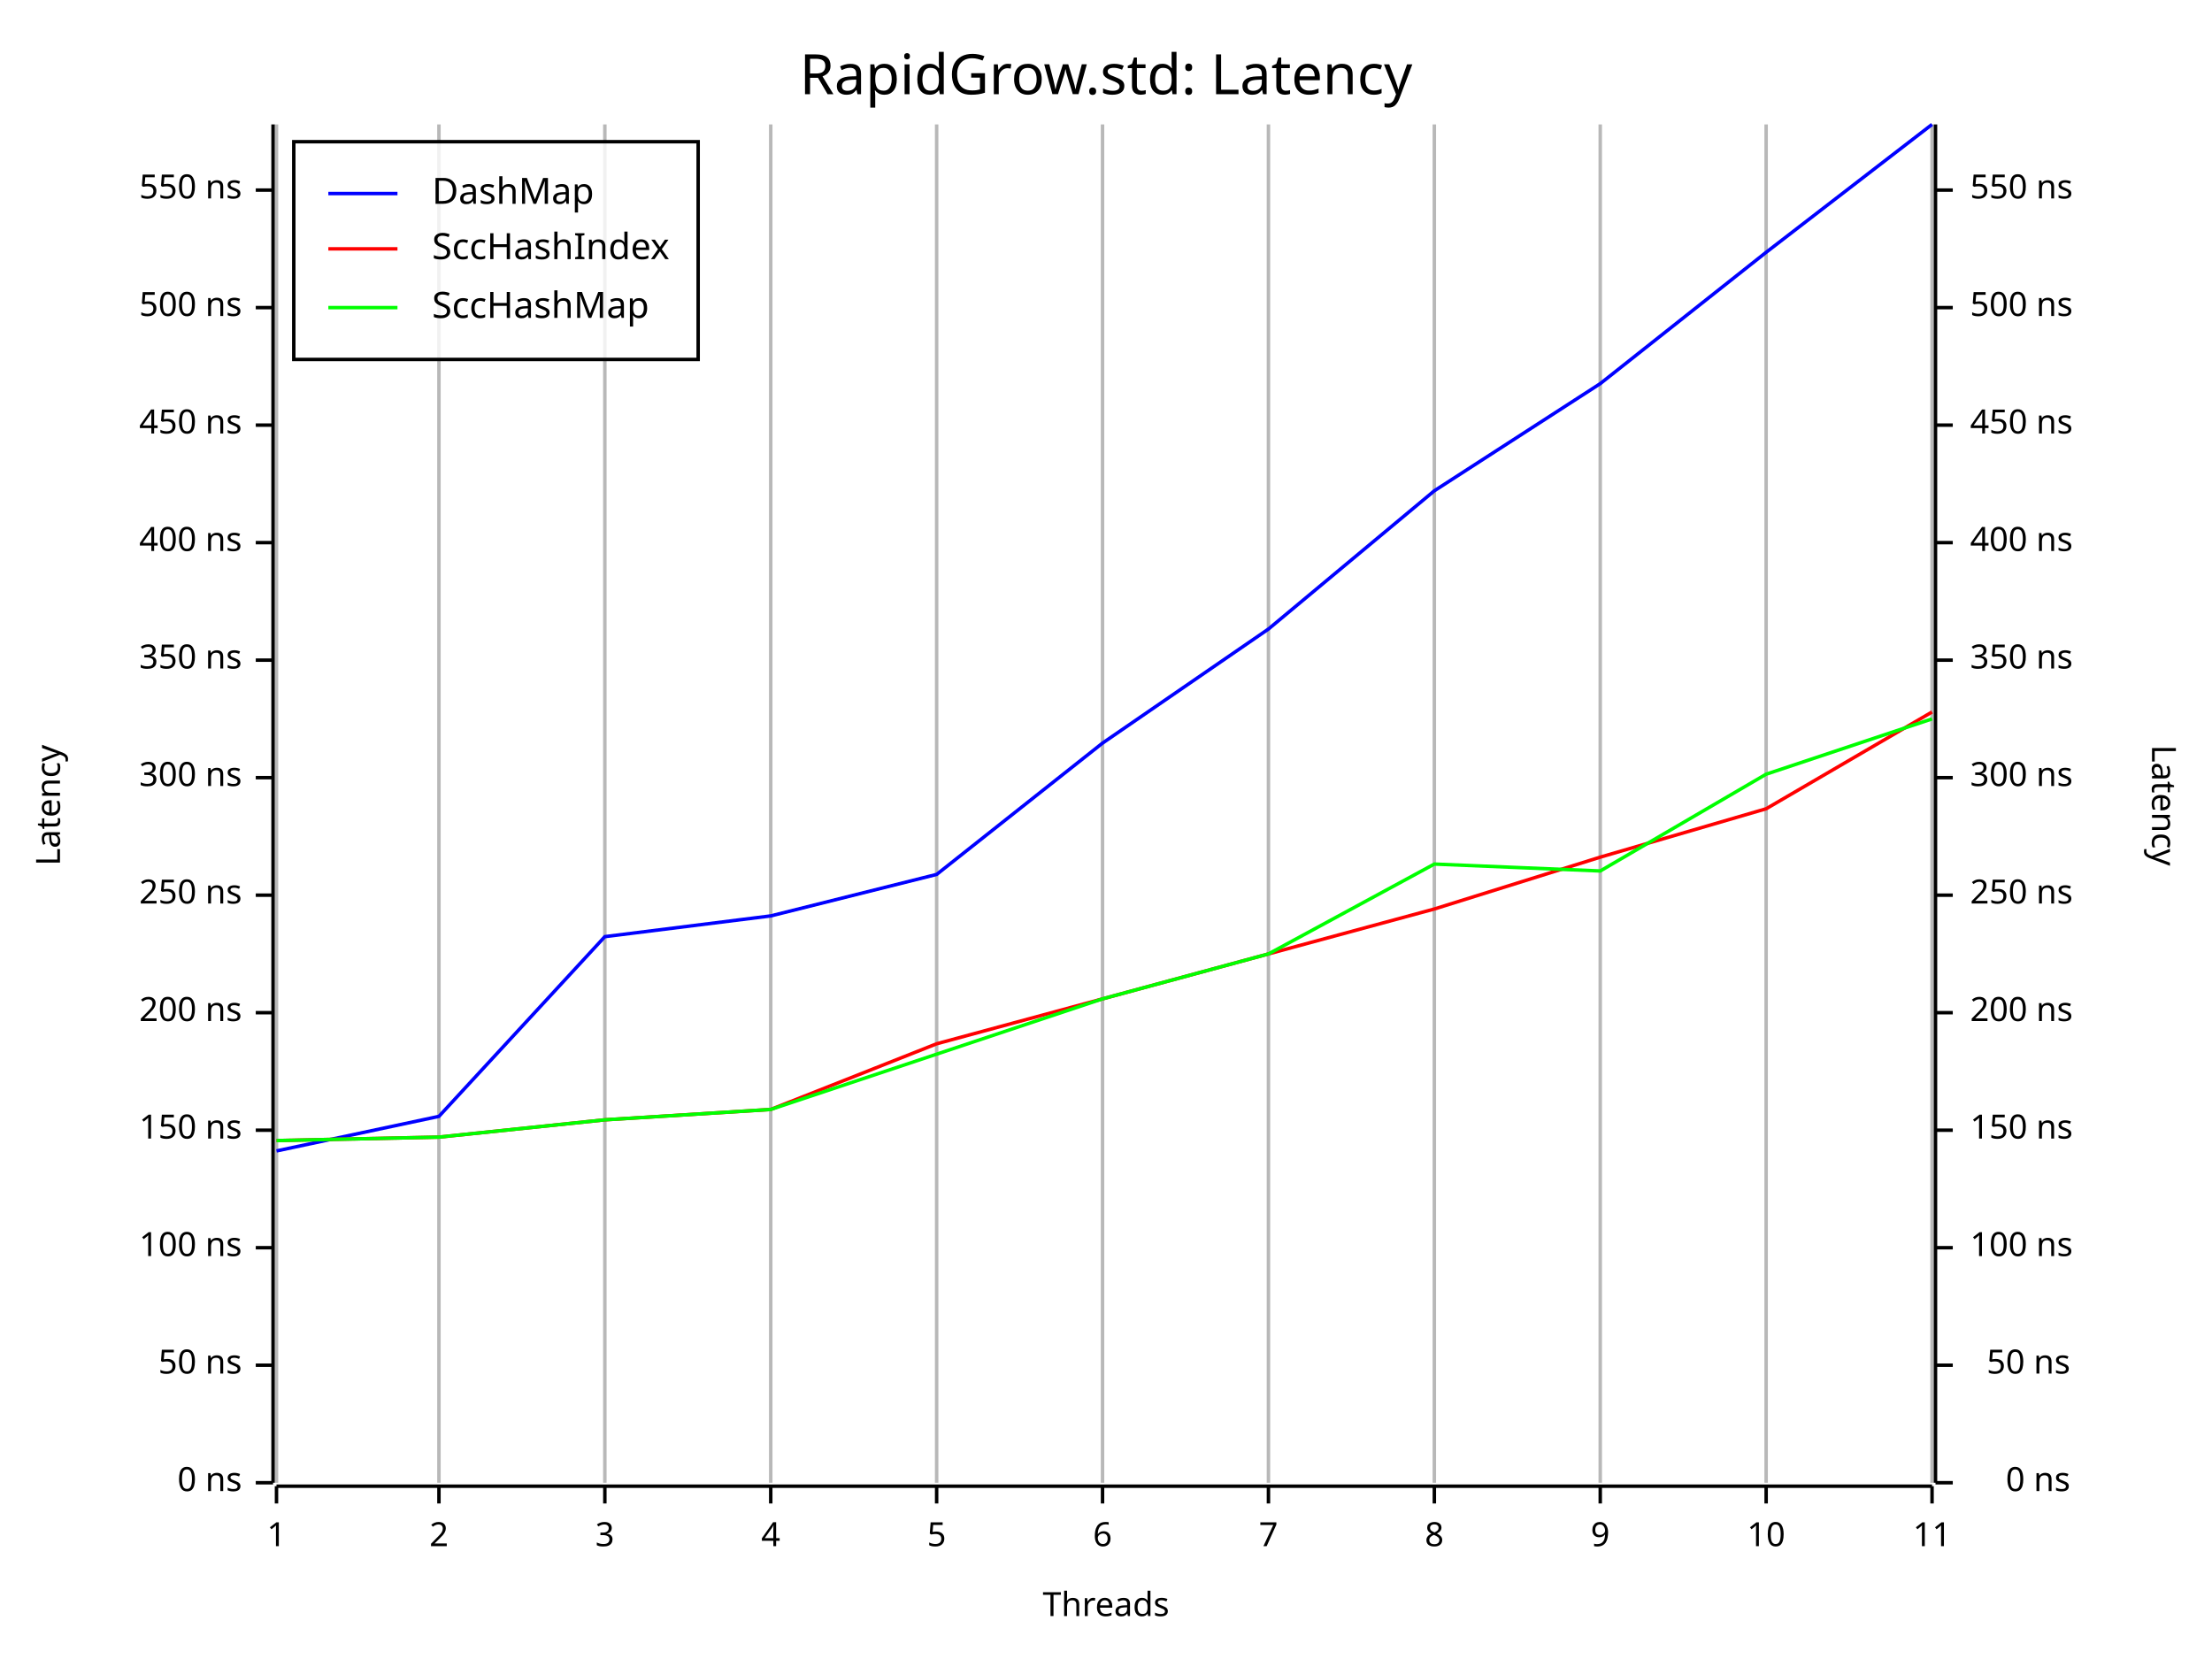
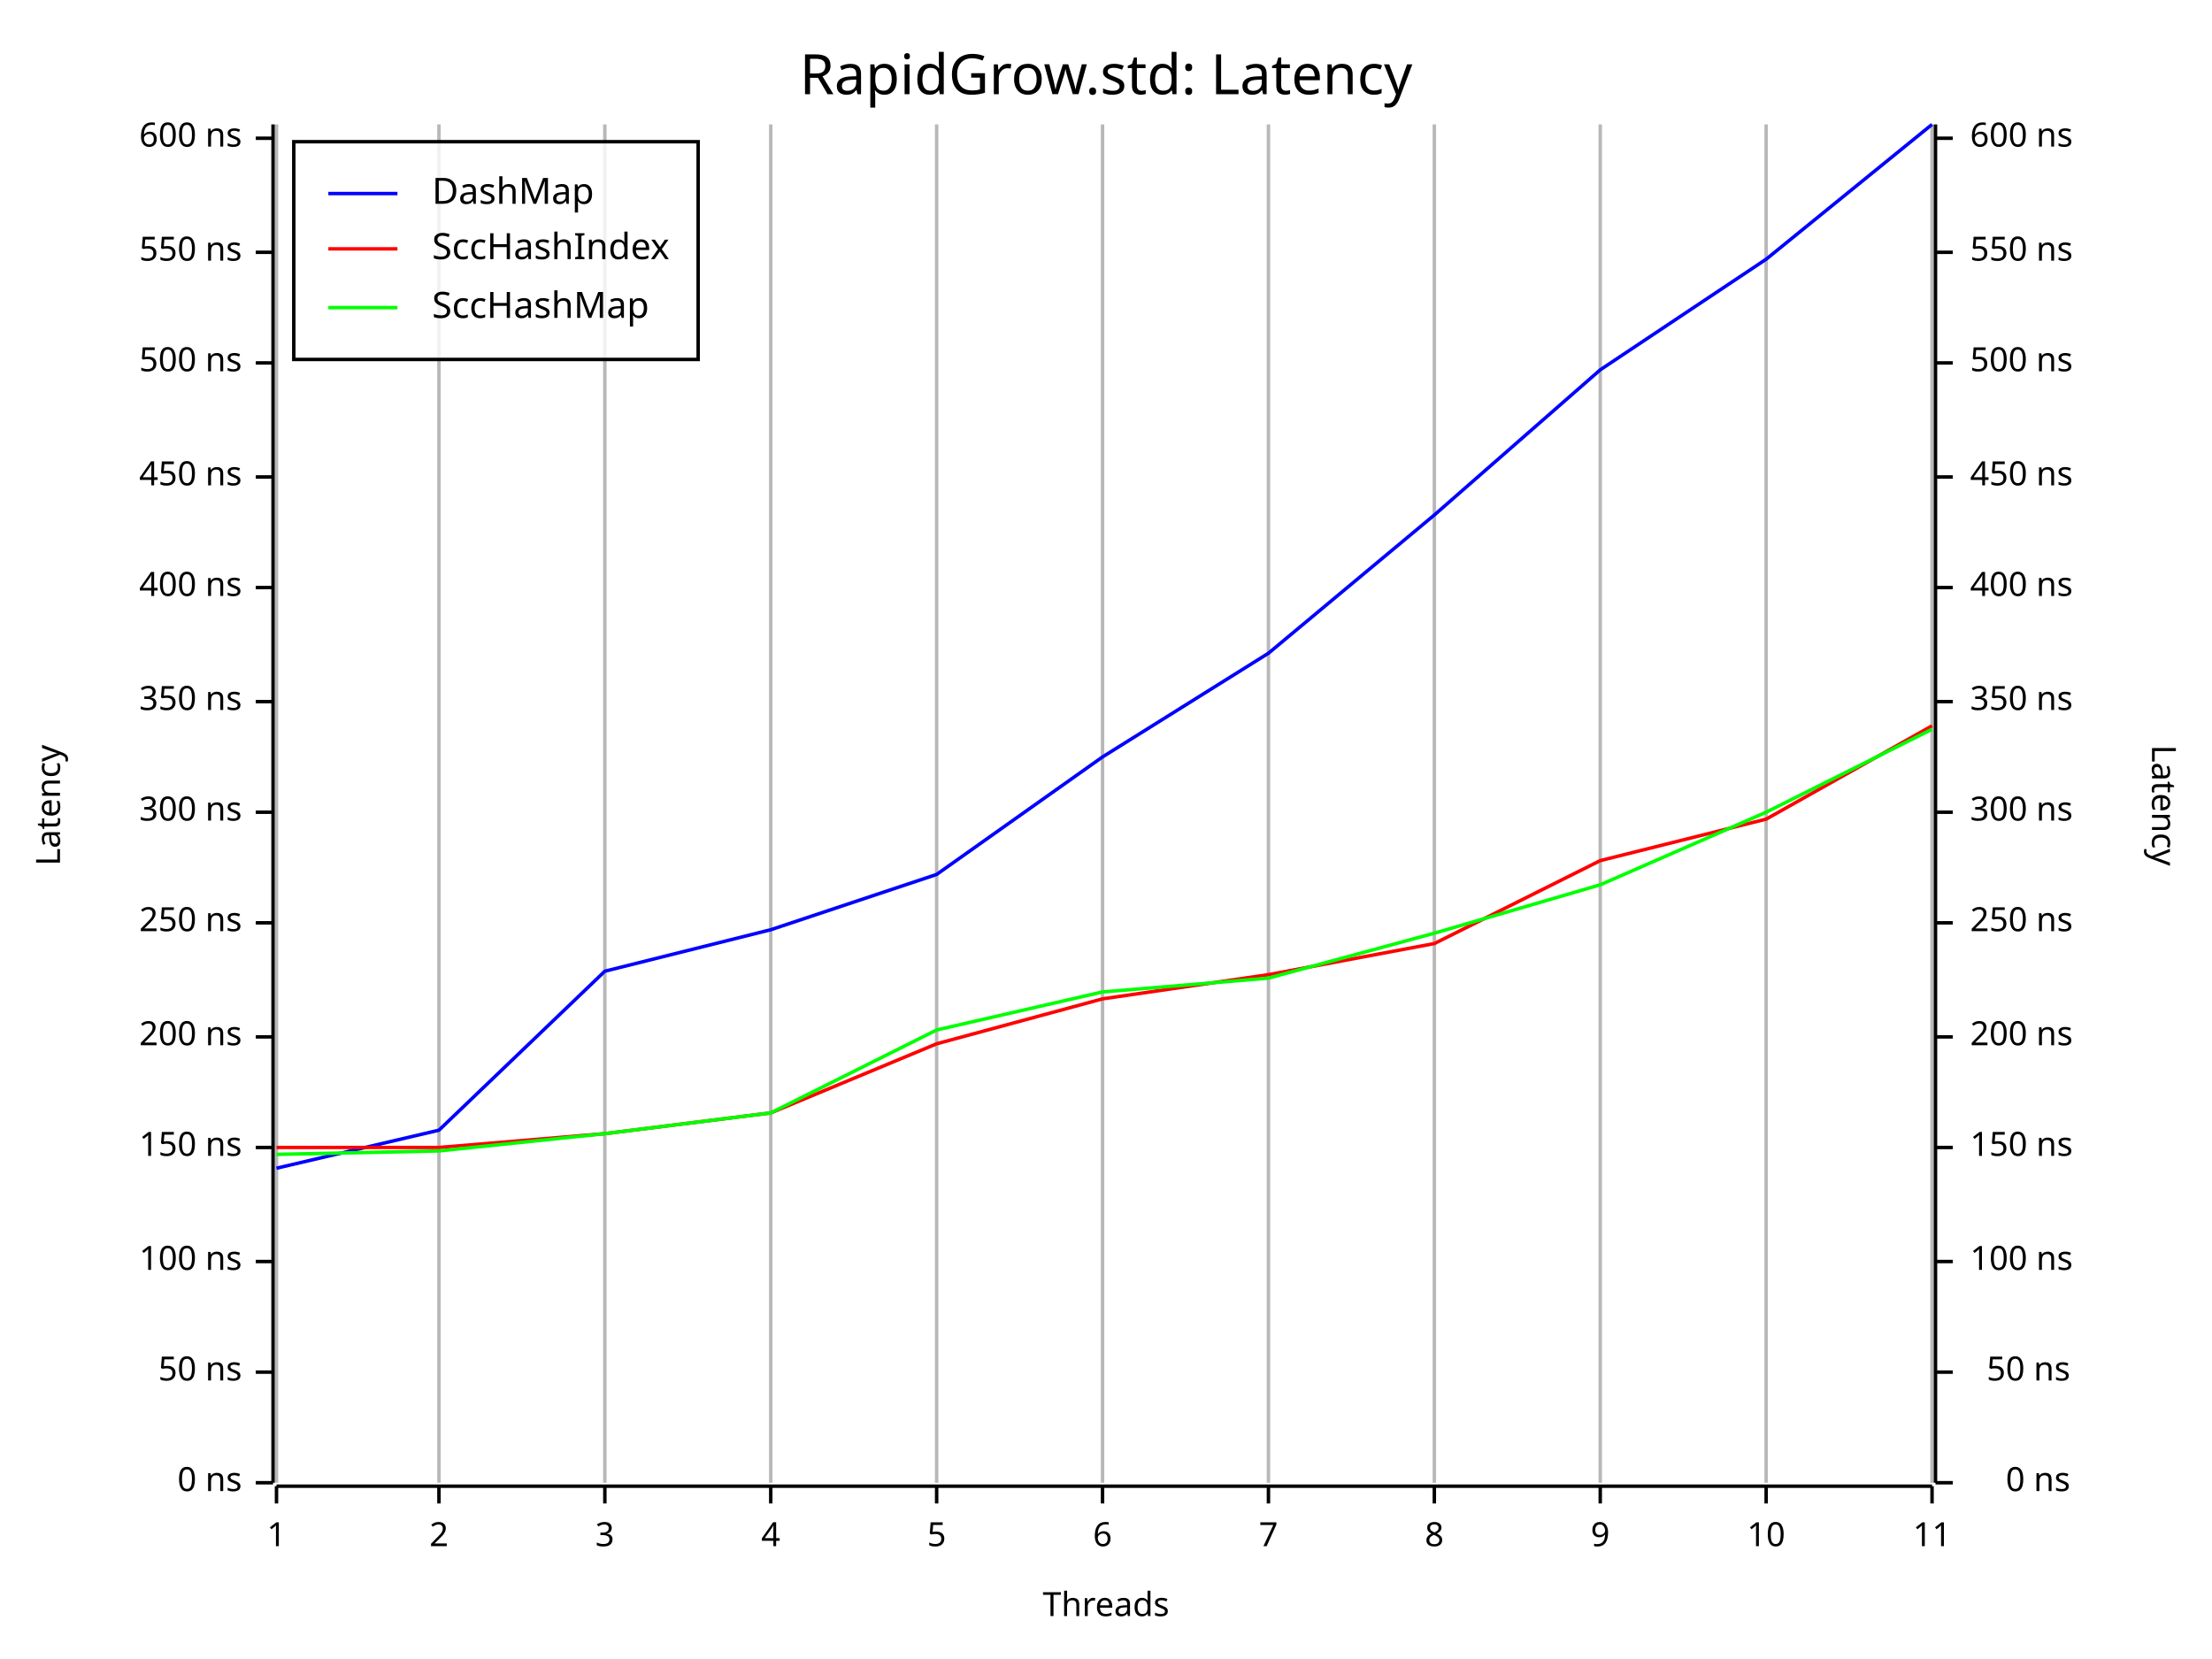
<svg xmlns="http://www.w3.org/2000/svg" width="640" height="480" viewBox="0 0 640 480">
  <rect x="0" y="0" width="640" height="480" opacity="1" fill="#FFFFFF" stroke="none" />
  <text x="320" y="15" dy="0.76em" text-anchor="middle" font-family="Fira Code" font-size="16.129" opacity="1" fill="#000000">
RapidGrow.std: Latency
</text>
  <line opacity="0.1" stroke="#000000" stroke-width="1" x1="80" y1="429" x2="80" y2="36" />
  <line opacity="0.1" stroke="#000000" stroke-width="1" x1="127" y1="429" x2="127" y2="36" />
  <line opacity="0.1" stroke="#000000" stroke-width="1" x1="175" y1="429" x2="175" y2="36" />
  <line opacity="0.1" stroke="#000000" stroke-width="1" x1="223" y1="429" x2="223" y2="36" />
  <line opacity="0.1" stroke="#000000" stroke-width="1" x1="271" y1="429" x2="271" y2="36" />
  <line opacity="0.1" stroke="#000000" stroke-width="1" x1="319" y1="429" x2="319" y2="36" />
  <line opacity="0.1" stroke="#000000" stroke-width="1" x1="367" y1="429" x2="367" y2="36" />
  <line opacity="0.1" stroke="#000000" stroke-width="1" x1="415" y1="429" x2="415" y2="36" />
  <line opacity="0.1" stroke="#000000" stroke-width="1" x1="463" y1="429" x2="463" y2="36" />
  <line opacity="0.1" stroke="#000000" stroke-width="1" x1="511" y1="429" x2="511" y2="36" />
  <line opacity="0.1" stroke="#000000" stroke-width="1" x1="559" y1="429" x2="559" y2="36" />
  <text x="10" y="233" dy="0.76em" text-anchor="middle" font-family="sans-serif" font-size="9.677" opacity="1" fill="#000000" transform="rotate(270, 10, 233)">
Latency
</text>
  <text x="320" y="470" dy="-0.5ex" text-anchor="middle" font-family="sans-serif" font-size="9.677" opacity="1" fill="#000000">
Threads
</text>
  <text x="630" y="233" dy="0.76em" text-anchor="middle" font-family="sans-serif" font-size="9.677" opacity="1" fill="#000000" transform="rotate(90, 630, 233)">
Latency
</text>
  <line opacity="0.2" stroke="#000000" stroke-width="1" x1="80" y1="429" x2="80" y2="36" />
  <line opacity="0.2" stroke="#000000" stroke-width="1" x1="127" y1="429" x2="127" y2="36" />
  <line opacity="0.2" stroke="#000000" stroke-width="1" x1="175" y1="429" x2="175" y2="36" />
  <line opacity="0.2" stroke="#000000" stroke-width="1" x1="223" y1="429" x2="223" y2="36" />
  <line opacity="0.2" stroke="#000000" stroke-width="1" x1="271" y1="429" x2="271" y2="36" />
  <line opacity="0.2" stroke="#000000" stroke-width="1" x1="319" y1="429" x2="319" y2="36" />
  <line opacity="0.2" stroke="#000000" stroke-width="1" x1="367" y1="429" x2="367" y2="36" />
  <line opacity="0.2" stroke="#000000" stroke-width="1" x1="415" y1="429" x2="415" y2="36" />
  <line opacity="0.2" stroke="#000000" stroke-width="1" x1="463" y1="429" x2="463" y2="36" />
  <line opacity="0.2" stroke="#000000" stroke-width="1" x1="511" y1="429" x2="511" y2="36" />
  <line opacity="0.2" stroke="#000000" stroke-width="1" x1="559" y1="429" x2="559" y2="36" />
  <polyline fill="none" opacity="1" stroke="#000000" stroke-width="1" points="79,36 79,429 " />
  <text x="70" y="429" dy="0.5ex" text-anchor="end" font-family="sans-serif" font-size="9.677" opacity="1" fill="#000000">
0 ns
</text>
  <polyline fill="none" opacity="1" stroke="#000000" stroke-width="1" points="74,429 79,429 " />
-   <text x="70" y="395" dy="0.5ex" text-anchor="end" font-family="sans-serif" font-size="9.677" opacity="1" fill="#000000">
+   <text x="70" y="397" dy="0.5ex" text-anchor="end" font-family="sans-serif" font-size="9.677" opacity="1" fill="#000000">
50 ns
</text>
-   <polyline fill="none" opacity="1" stroke="#000000" stroke-width="1" points="74,395 79,395 " />
-   <text x="70" y="361" dy="0.5ex" text-anchor="end" font-family="sans-serif" font-size="9.677" opacity="1" fill="#000000">
+   <polyline fill="none" opacity="1" stroke="#000000" stroke-width="1" points="74,397 79,397 " />
+   <text x="70" y="365" dy="0.5ex" text-anchor="end" font-family="sans-serif" font-size="9.677" opacity="1" fill="#000000">
100 ns
</text>
-   <polyline fill="none" opacity="1" stroke="#000000" stroke-width="1" points="74,361 79,361 " />
-   <text x="70" y="327" dy="0.5ex" text-anchor="end" font-family="sans-serif" font-size="9.677" opacity="1" fill="#000000">
+   <polyline fill="none" opacity="1" stroke="#000000" stroke-width="1" points="74,365 79,365 " />
+   <text x="70" y="332" dy="0.5ex" text-anchor="end" font-family="sans-serif" font-size="9.677" opacity="1" fill="#000000">
150 ns
</text>
-   <polyline fill="none" opacity="1" stroke="#000000" stroke-width="1" points="74,327 79,327 " />
-   <text x="70" y="293" dy="0.5ex" text-anchor="end" font-family="sans-serif" font-size="9.677" opacity="1" fill="#000000">
+   <polyline fill="none" opacity="1" stroke="#000000" stroke-width="1" points="74,332 79,332 " />
+   <text x="70" y="300" dy="0.5ex" text-anchor="end" font-family="sans-serif" font-size="9.677" opacity="1" fill="#000000">
200 ns
</text>
-   <polyline fill="none" opacity="1" stroke="#000000" stroke-width="1" points="74,293 79,293 " />
-   <text x="70" y="259" dy="0.5ex" text-anchor="end" font-family="sans-serif" font-size="9.677" opacity="1" fill="#000000">
+   <polyline fill="none" opacity="1" stroke="#000000" stroke-width="1" points="74,300 79,300 " />
+   <text x="70" y="267" dy="0.5ex" text-anchor="end" font-family="sans-serif" font-size="9.677" opacity="1" fill="#000000">
250 ns
</text>
-   <polyline fill="none" opacity="1" stroke="#000000" stroke-width="1" points="74,259 79,259 " />
-   <text x="70" y="225" dy="0.5ex" text-anchor="end" font-family="sans-serif" font-size="9.677" opacity="1" fill="#000000">
+   <polyline fill="none" opacity="1" stroke="#000000" stroke-width="1" points="74,267 79,267 " />
+   <text x="70" y="235" dy="0.5ex" text-anchor="end" font-family="sans-serif" font-size="9.677" opacity="1" fill="#000000">
300 ns
</text>
-   <polyline fill="none" opacity="1" stroke="#000000" stroke-width="1" points="74,225 79,225 " />
-   <text x="70" y="191" dy="0.5ex" text-anchor="end" font-family="sans-serif" font-size="9.677" opacity="1" fill="#000000">
+   <polyline fill="none" opacity="1" stroke="#000000" stroke-width="1" points="74,235 79,235 " />
+   <text x="70" y="203" dy="0.5ex" text-anchor="end" font-family="sans-serif" font-size="9.677" opacity="1" fill="#000000">
350 ns
</text>
-   <polyline fill="none" opacity="1" stroke="#000000" stroke-width="1" points="74,191 79,191 " />
-   <text x="70" y="157" dy="0.5ex" text-anchor="end" font-family="sans-serif" font-size="9.677" opacity="1" fill="#000000">
+   <polyline fill="none" opacity="1" stroke="#000000" stroke-width="1" points="74,203 79,203 " />
+   <text x="70" y="170" dy="0.5ex" text-anchor="end" font-family="sans-serif" font-size="9.677" opacity="1" fill="#000000">
400 ns
</text>
-   <polyline fill="none" opacity="1" stroke="#000000" stroke-width="1" points="74,157 79,157 " />
-   <text x="70" y="123" dy="0.5ex" text-anchor="end" font-family="sans-serif" font-size="9.677" opacity="1" fill="#000000">
+   <polyline fill="none" opacity="1" stroke="#000000" stroke-width="1" points="74,170 79,170 " />
+   <text x="70" y="138" dy="0.5ex" text-anchor="end" font-family="sans-serif" font-size="9.677" opacity="1" fill="#000000">
450 ns
</text>
-   <polyline fill="none" opacity="1" stroke="#000000" stroke-width="1" points="74,123 79,123 " />
-   <text x="70" y="89" dy="0.5ex" text-anchor="end" font-family="sans-serif" font-size="9.677" opacity="1" fill="#000000">
+   <polyline fill="none" opacity="1" stroke="#000000" stroke-width="1" points="74,138 79,138 " />
+   <text x="70" y="105" dy="0.5ex" text-anchor="end" font-family="sans-serif" font-size="9.677" opacity="1" fill="#000000">
500 ns
</text>
-   <polyline fill="none" opacity="1" stroke="#000000" stroke-width="1" points="74,89 79,89 " />
-   <text x="70" y="55" dy="0.5ex" text-anchor="end" font-family="sans-serif" font-size="9.677" opacity="1" fill="#000000">
+   <polyline fill="none" opacity="1" stroke="#000000" stroke-width="1" points="74,105 79,105 " />
+   <text x="70" y="73" dy="0.5ex" text-anchor="end" font-family="sans-serif" font-size="9.677" opacity="1" fill="#000000">
550 ns
</text>
-   <polyline fill="none" opacity="1" stroke="#000000" stroke-width="1" points="74,55 79,55 " />
+   <polyline fill="none" opacity="1" stroke="#000000" stroke-width="1" points="74,73 79,73 " />
+   <text x="70" y="40" dy="0.5ex" text-anchor="end" font-family="sans-serif" font-size="9.677" opacity="1" fill="#000000">
+ 600 ns
+ </text>
+   <polyline fill="none" opacity="1" stroke="#000000" stroke-width="1" points="74,40 79,40 " />
  <polyline fill="none" opacity="1" stroke="#000000" stroke-width="1" points="80,430 559,430 " />
  <text x="80" y="440" dy="0.76em" text-anchor="middle" font-family="sans-serif" font-size="9.677" opacity="1" fill="#000000">
1
</text>
  <polyline fill="none" opacity="1" stroke="#000000" stroke-width="1" points="80,430 80,435 " />
  <text x="127" y="440" dy="0.76em" text-anchor="middle" font-family="sans-serif" font-size="9.677" opacity="1" fill="#000000">
2
</text>
  <polyline fill="none" opacity="1" stroke="#000000" stroke-width="1" points="127,430 127,435 " />
  <text x="175" y="440" dy="0.76em" text-anchor="middle" font-family="sans-serif" font-size="9.677" opacity="1" fill="#000000">
3
</text>
  <polyline fill="none" opacity="1" stroke="#000000" stroke-width="1" points="175,430 175,435 " />
  <text x="223" y="440" dy="0.76em" text-anchor="middle" font-family="sans-serif" font-size="9.677" opacity="1" fill="#000000">
4
</text>
  <polyline fill="none" opacity="1" stroke="#000000" stroke-width="1" points="223,430 223,435 " />
  <text x="271" y="440" dy="0.76em" text-anchor="middle" font-family="sans-serif" font-size="9.677" opacity="1" fill="#000000">
5
</text>
  <polyline fill="none" opacity="1" stroke="#000000" stroke-width="1" points="271,430 271,435 " />
  <text x="319" y="440" dy="0.76em" text-anchor="middle" font-family="sans-serif" font-size="9.677" opacity="1" fill="#000000">
6
</text>
  <polyline fill="none" opacity="1" stroke="#000000" stroke-width="1" points="319,430 319,435 " />
  <text x="367" y="440" dy="0.76em" text-anchor="middle" font-family="sans-serif" font-size="9.677" opacity="1" fill="#000000">
7
</text>
  <polyline fill="none" opacity="1" stroke="#000000" stroke-width="1" points="367,430 367,435 " />
  <text x="415" y="440" dy="0.76em" text-anchor="middle" font-family="sans-serif" font-size="9.677" opacity="1" fill="#000000">
8
</text>
  <polyline fill="none" opacity="1" stroke="#000000" stroke-width="1" points="415,430 415,435 " />
  <text x="463" y="440" dy="0.76em" text-anchor="middle" font-family="sans-serif" font-size="9.677" opacity="1" fill="#000000">
9
</text>
  <polyline fill="none" opacity="1" stroke="#000000" stroke-width="1" points="463,430 463,435 " />
  <text x="511" y="440" dy="0.76em" text-anchor="middle" font-family="sans-serif" font-size="9.677" opacity="1" fill="#000000">
10
</text>
  <polyline fill="none" opacity="1" stroke="#000000" stroke-width="1" points="511,430 511,435 " />
  <text x="559" y="440" dy="0.76em" text-anchor="middle" font-family="sans-serif" font-size="9.677" opacity="1" fill="#000000">
11
</text>
  <polyline fill="none" opacity="1" stroke="#000000" stroke-width="1" points="559,430 559,435 " />
  <polyline fill="none" opacity="1" stroke="#000000" stroke-width="1" points="560,36 560,429 " />
  <text x="599" y="429" dy="0.5ex" text-anchor="end" font-family="sans-serif" font-size="9.677" opacity="1" fill="#000000">
0 ns
</text>
  <polyline fill="none" opacity="1" stroke="#000000" stroke-width="1" points="560,429 565,429 " />
-   <text x="599" y="395" dy="0.5ex" text-anchor="end" font-family="sans-serif" font-size="9.677" opacity="1" fill="#000000">
+   <text x="599" y="397" dy="0.5ex" text-anchor="end" font-family="sans-serif" font-size="9.677" opacity="1" fill="#000000">
50 ns
</text>
-   <polyline fill="none" opacity="1" stroke="#000000" stroke-width="1" points="560,395 565,395 " />
-   <text x="570" y="361" dy="0.5ex" text-anchor="start" font-family="sans-serif" font-size="9.677" opacity="1" fill="#000000">
+   <polyline fill="none" opacity="1" stroke="#000000" stroke-width="1" points="560,397 565,397 " />
+   <text x="570" y="365" dy="0.5ex" text-anchor="start" font-family="sans-serif" font-size="9.677" opacity="1" fill="#000000">
100 ns
</text>
-   <polyline fill="none" opacity="1" stroke="#000000" stroke-width="1" points="560,361 565,361 " />
-   <text x="570" y="327" dy="0.5ex" text-anchor="start" font-family="sans-serif" font-size="9.677" opacity="1" fill="#000000">
+   <polyline fill="none" opacity="1" stroke="#000000" stroke-width="1" points="560,365 565,365 " />
+   <text x="570" y="332" dy="0.5ex" text-anchor="start" font-family="sans-serif" font-size="9.677" opacity="1" fill="#000000">
150 ns
</text>
-   <polyline fill="none" opacity="1" stroke="#000000" stroke-width="1" points="560,327 565,327 " />
-   <text x="570" y="293" dy="0.5ex" text-anchor="start" font-family="sans-serif" font-size="9.677" opacity="1" fill="#000000">
+   <polyline fill="none" opacity="1" stroke="#000000" stroke-width="1" points="560,332 565,332 " />
+   <text x="570" y="300" dy="0.5ex" text-anchor="start" font-family="sans-serif" font-size="9.677" opacity="1" fill="#000000">
200 ns
</text>
-   <polyline fill="none" opacity="1" stroke="#000000" stroke-width="1" points="560,293 565,293 " />
-   <text x="570" y="259" dy="0.5ex" text-anchor="start" font-family="sans-serif" font-size="9.677" opacity="1" fill="#000000">
+   <polyline fill="none" opacity="1" stroke="#000000" stroke-width="1" points="560,300 565,300 " />
+   <text x="570" y="267" dy="0.5ex" text-anchor="start" font-family="sans-serif" font-size="9.677" opacity="1" fill="#000000">
250 ns
</text>
-   <polyline fill="none" opacity="1" stroke="#000000" stroke-width="1" points="560,259 565,259 " />
-   <text x="570" y="225" dy="0.5ex" text-anchor="start" font-family="sans-serif" font-size="9.677" opacity="1" fill="#000000">
+   <polyline fill="none" opacity="1" stroke="#000000" stroke-width="1" points="560,267 565,267 " />
+   <text x="570" y="235" dy="0.5ex" text-anchor="start" font-family="sans-serif" font-size="9.677" opacity="1" fill="#000000">
300 ns
</text>
-   <polyline fill="none" opacity="1" stroke="#000000" stroke-width="1" points="560,225 565,225 " />
-   <text x="570" y="191" dy="0.5ex" text-anchor="start" font-family="sans-serif" font-size="9.677" opacity="1" fill="#000000">
+   <polyline fill="none" opacity="1" stroke="#000000" stroke-width="1" points="560,235 565,235 " />
+   <text x="570" y="203" dy="0.5ex" text-anchor="start" font-family="sans-serif" font-size="9.677" opacity="1" fill="#000000">
350 ns
</text>
-   <polyline fill="none" opacity="1" stroke="#000000" stroke-width="1" points="560,191 565,191 " />
-   <text x="570" y="157" dy="0.5ex" text-anchor="start" font-family="sans-serif" font-size="9.677" opacity="1" fill="#000000">
+   <polyline fill="none" opacity="1" stroke="#000000" stroke-width="1" points="560,203 565,203 " />
+   <text x="570" y="170" dy="0.5ex" text-anchor="start" font-family="sans-serif" font-size="9.677" opacity="1" fill="#000000">
400 ns
</text>
-   <polyline fill="none" opacity="1" stroke="#000000" stroke-width="1" points="560,157 565,157 " />
-   <text x="570" y="123" dy="0.5ex" text-anchor="start" font-family="sans-serif" font-size="9.677" opacity="1" fill="#000000">
+   <polyline fill="none" opacity="1" stroke="#000000" stroke-width="1" points="560,170 565,170 " />
+   <text x="570" y="138" dy="0.5ex" text-anchor="start" font-family="sans-serif" font-size="9.677" opacity="1" fill="#000000">
450 ns
</text>
-   <polyline fill="none" opacity="1" stroke="#000000" stroke-width="1" points="560,123 565,123 " />
-   <text x="570" y="89" dy="0.5ex" text-anchor="start" font-family="sans-serif" font-size="9.677" opacity="1" fill="#000000">
+   <polyline fill="none" opacity="1" stroke="#000000" stroke-width="1" points="560,138 565,138 " />
+   <text x="570" y="105" dy="0.5ex" text-anchor="start" font-family="sans-serif" font-size="9.677" opacity="1" fill="#000000">
500 ns
</text>
-   <polyline fill="none" opacity="1" stroke="#000000" stroke-width="1" points="560,89 565,89 " />
-   <text x="570" y="55" dy="0.5ex" text-anchor="start" font-family="sans-serif" font-size="9.677" opacity="1" fill="#000000">
+   <polyline fill="none" opacity="1" stroke="#000000" stroke-width="1" points="560,105 565,105 " />
+   <text x="570" y="73" dy="0.5ex" text-anchor="start" font-family="sans-serif" font-size="9.677" opacity="1" fill="#000000">
550 ns
</text>
-   <polyline fill="none" opacity="1" stroke="#000000" stroke-width="1" points="560,55 565,55 " />
-   <polyline fill="none" opacity="1" stroke="#0000FF" stroke-width="1" points="80,333 127,323 175,271 223,265 271,253 319,215 367,182 415,142 463,111 511,73 559,36 " />
-   <polyline fill="none" opacity="1" stroke="#FF0000" stroke-width="1" points="80,330 127,329 175,324 223,321 271,302 319,289 367,276 415,263 463,248 511,234 559,206 " />
-   <polyline fill="none" opacity="1" stroke="#00FF00" stroke-width="1" points="80,330 127,329 175,324 223,321 271,305 319,289 367,276 415,250 463,252 511,224 559,208 " />
+   <polyline fill="none" opacity="1" stroke="#000000" stroke-width="1" points="560,73 565,73 " />
+   <text x="570" y="40" dy="0.5ex" text-anchor="start" font-family="sans-serif" font-size="9.677" opacity="1" fill="#000000">
+ 600 ns
+ </text>
+   <polyline fill="none" opacity="1" stroke="#000000" stroke-width="1" points="560,40 565,40 " />
+   <polyline fill="none" opacity="1" stroke="#0000FF" stroke-width="1" points="80,338 127,327 175,281 223,269 271,253 319,219 367,189 415,149 463,107 511,75 559,36 " />
+   <polyline fill="none" opacity="1" stroke="#FF0000" stroke-width="1" points="80,332 127,332 175,328 223,322 271,302 319,289 367,282 415,273 463,249 511,237 559,210 " />
+   <polyline fill="none" opacity="1" stroke="#00FF00" stroke-width="1" points="80,334 127,333 175,328 223,322 271,298 319,287 367,283 415,270 463,256 511,235 559,211 " />
  <rect x="85" y="41" width="117" height="63" opacity="0.8" fill="#FFFFFF" stroke="none" />
  <rect x="85" y="41" width="117" height="63" opacity="1" fill="none" stroke="#000000" />
  <text x="125" y="51" dy="0.76em" text-anchor="start" font-family="Fira Code" font-size="10.484" opacity="1" fill="#000000">
DashMap
</text>
  <text x="125" y="67" dy="0.76em" text-anchor="start" font-family="Fira Code" font-size="10.484" opacity="1" fill="#000000">
SccHashIndex
</text>
  <text x="125" y="84" dy="0.76em" text-anchor="start" font-family="Fira Code" font-size="10.484" opacity="1" fill="#000000">
SccHashMap
</text>
  <polyline fill="none" opacity="1" stroke="#0000FF" stroke-width="1" points="95,56 115,56 " />
  <polyline fill="none" opacity="1" stroke="#FF0000" stroke-width="1" points="95,72 115,72 " />
  <polyline fill="none" opacity="1" stroke="#00FF00" stroke-width="1" points="95,89 115,89 " />
</svg>
